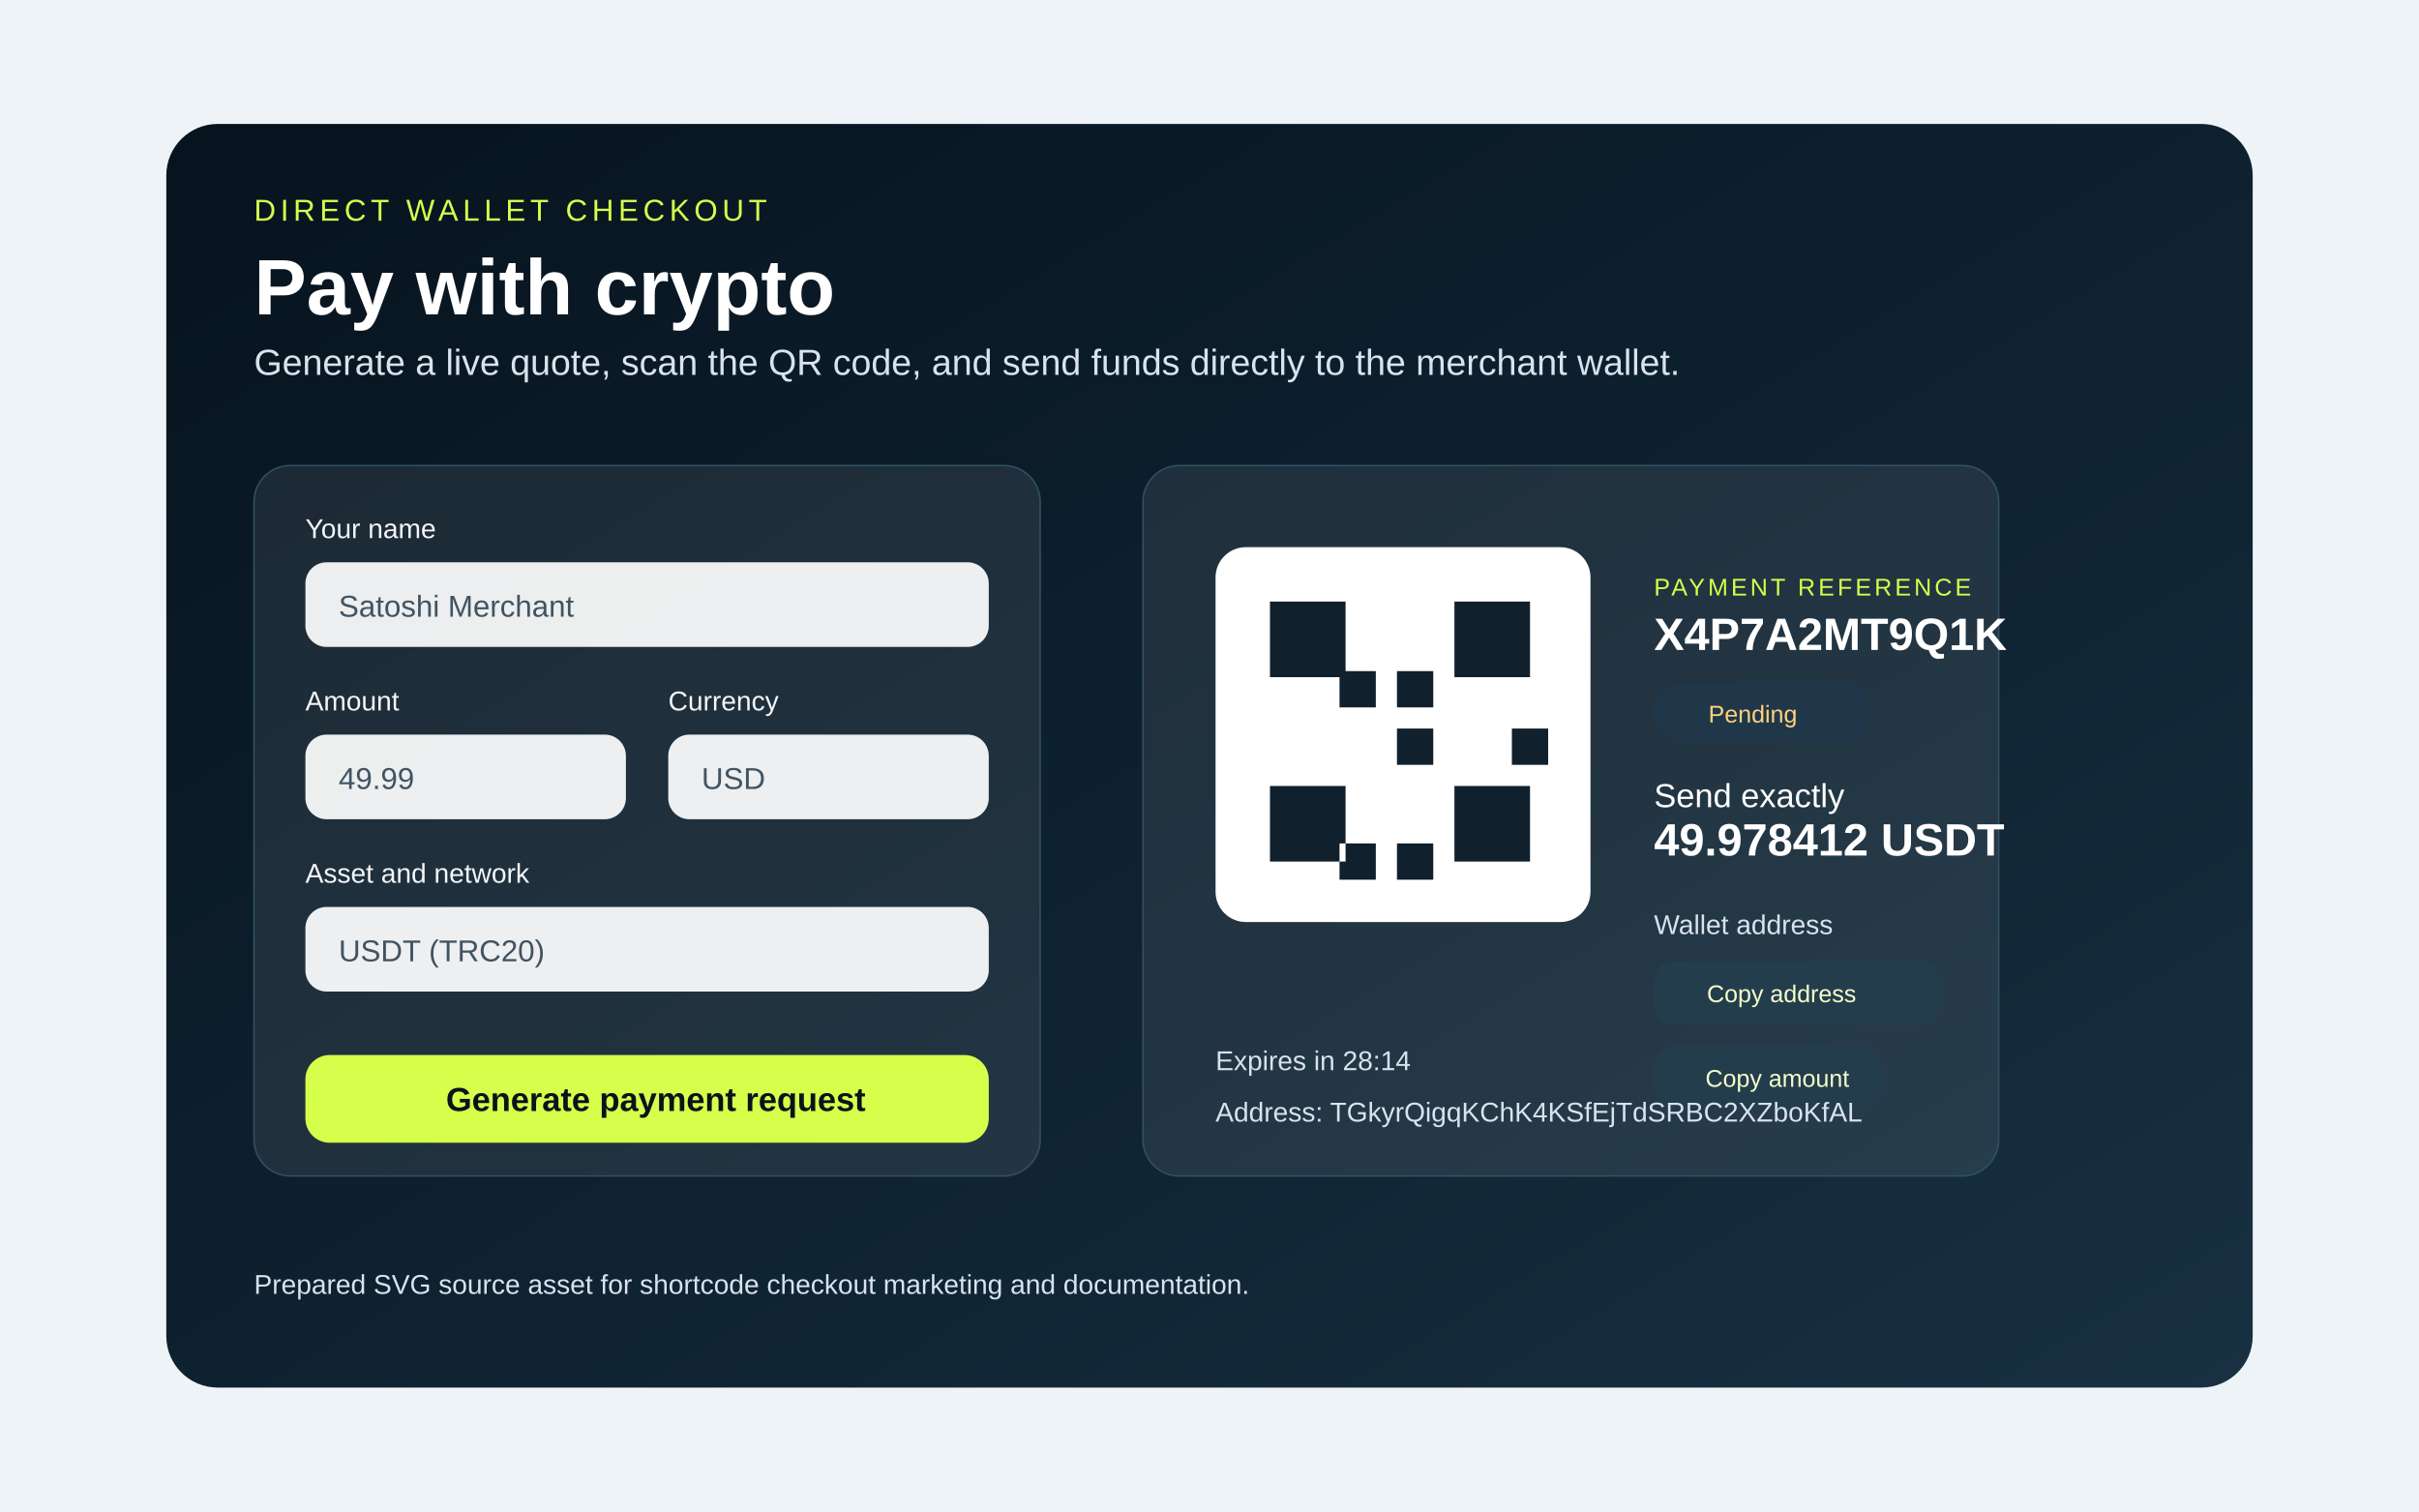
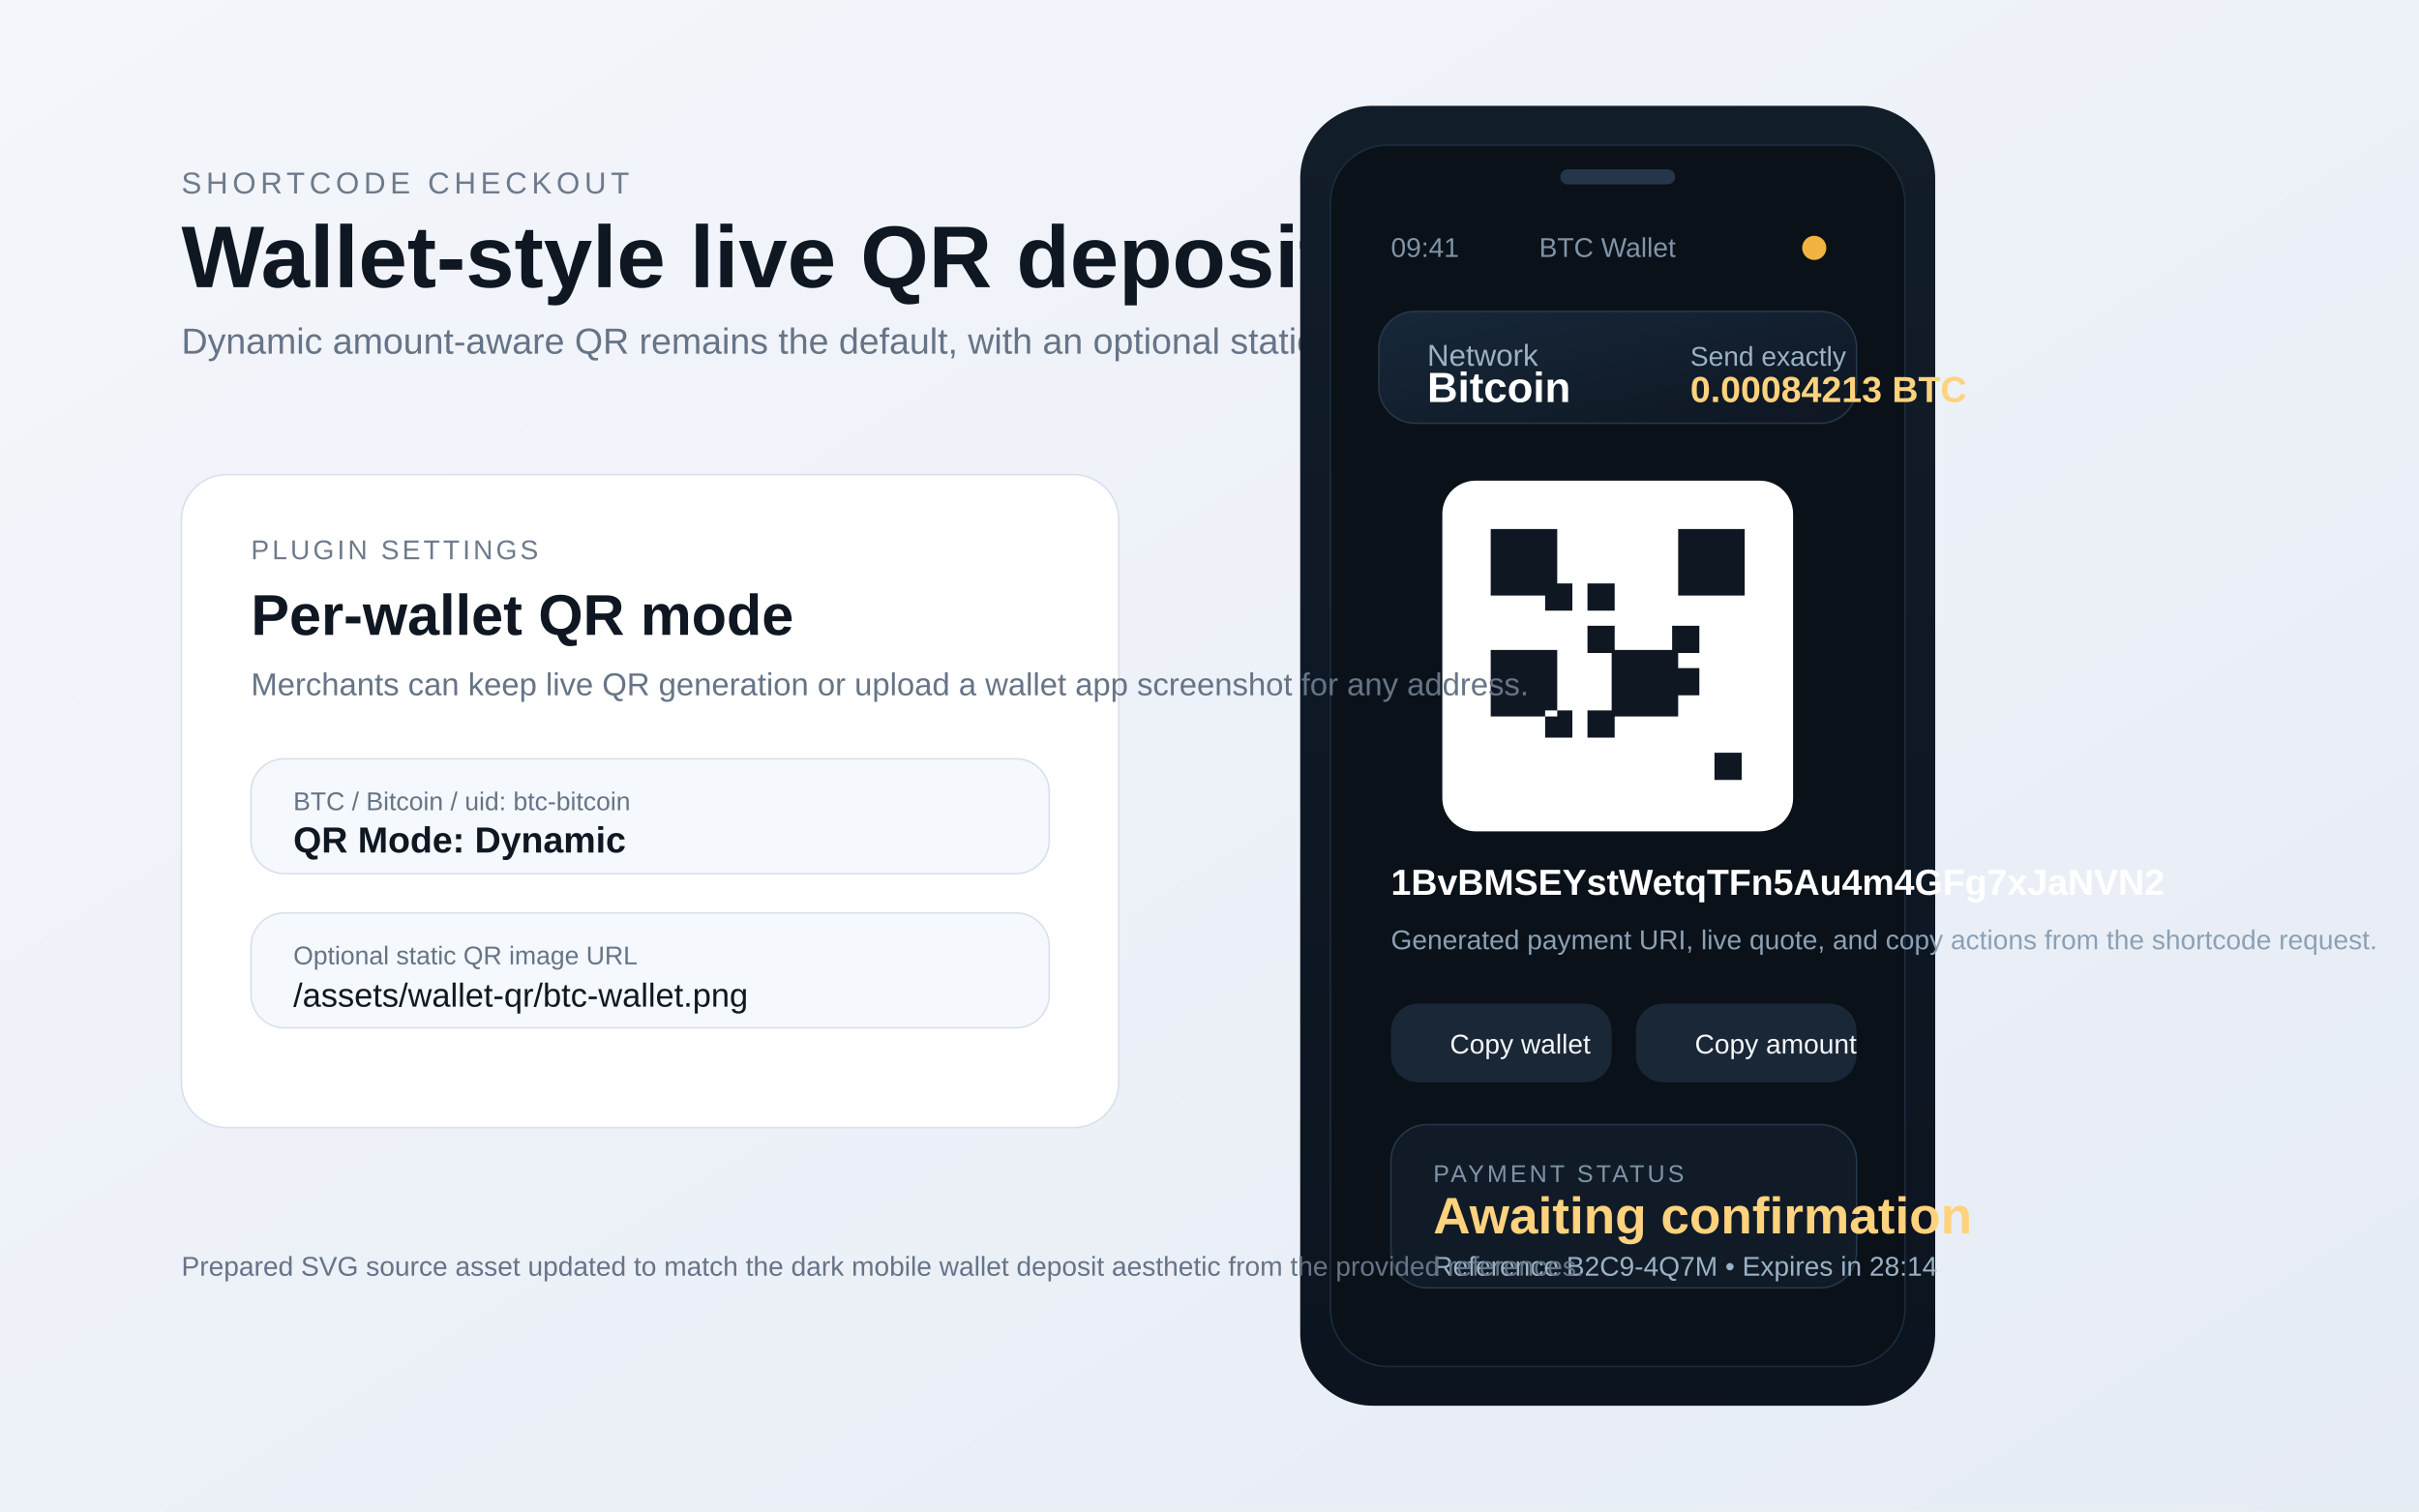
<svg xmlns="http://www.w3.org/2000/svg" width="1600" height="1000" viewBox="0 0 1600 1000" role="img" aria-labelledby="title desc">
  <defs>
-     <linearGradient id="panel" x1="0" x2="1" y1="0" y2="1">
-       <stop offset="0%" stop-color="#07131e" />
-       <stop offset="65%" stop-color="#102534" />
-       <stop offset="100%" stop-color="#183142" />
+     <linearGradient id="bg" x1="0" x2="1" y1="0" y2="1">
+       <stop offset="0%" stop-color="#f4f6fb" />
+       <stop offset="100%" stop-color="#e6ecf5" />
+     </linearGradient>
+     <linearGradient id="phone" x1="0" x2="0" y1="0" y2="1">
+       <stop offset="0%" stop-color="#121d2a" />
+       <stop offset="100%" stop-color="#0b141f" />
+     </linearGradient>
+     <linearGradient id="hero" x1="0" x2="1" y1="0" y2="1">
+       <stop offset="0%" stop-color="#17283a" />
+       <stop offset="100%" stop-color="#0e1621" />
    </linearGradient>
  </defs>
-   <rect width="1600" height="1000" fill="#eef3f8" />
-   <rect x="110" y="82" width="1380" height="836" rx="34" fill="url(#panel)" />
-   <text x="168" y="146" font-size="20" font-family="Arial, sans-serif" fill="#d6ff4b" letter-spacing="3">DIRECT WALLET CHECKOUT</text>
-   <text x="168" y="208" font-size="52" font-family="Arial, sans-serif" fill="#ffffff" font-weight="700">Pay with crypto</text>
-   <text x="168" y="248" font-size="24" font-family="Arial, sans-serif" fill="#d8e3ee">Generate a live quote, scan the QR code, and send funds directly to the merchant wallet.</text>
-   <rect x="168" y="308" width="520" height="470" rx="24" fill="#ffffff" fill-opacity="0.08" stroke="#315063" />
-   <text x="202" y="356" font-size="18" font-family="Arial, sans-serif" fill="#f4f6f8">Your name</text>
-   <rect x="202" y="372" width="452" height="56" rx="14" fill="#ffffff" fill-opacity="0.92" />
-   <text x="224" y="408" font-size="20" font-family="Arial, sans-serif" fill="#405463">Satoshi Merchant</text>
-   <text x="202" y="470" font-size="18" font-family="Arial, sans-serif" fill="#f4f6f8">Amount</text>
-   <rect x="202" y="486" width="212" height="56" rx="14" fill="#ffffff" fill-opacity="0.92" />
-   <text x="224" y="522" font-size="20" font-family="Arial, sans-serif" fill="#405463">49.99</text>
-   <text x="442" y="470" font-size="18" font-family="Arial, sans-serif" fill="#f4f6f8">Currency</text>
-   <rect x="442" y="486" width="212" height="56" rx="14" fill="#ffffff" fill-opacity="0.92" />
-   <text x="464" y="522" font-size="20" font-family="Arial, sans-serif" fill="#405463">USD</text>
-   <text x="202" y="584" font-size="18" font-family="Arial, sans-serif" fill="#f4f6f8">Asset and network</text>
-   <rect x="202" y="600" width="452" height="56" rx="14" fill="#ffffff" fill-opacity="0.92" />
-   <text x="224" y="636" font-size="20" font-family="Arial, sans-serif" fill="#405463">USDT (TRC20)</text>
-   <rect x="202" y="698" width="452" height="58" rx="16" fill="#d6ff4b" />
-   <text x="295" y="735" font-size="22" font-family="Arial, sans-serif" fill="#09131b" font-weight="700">Generate payment request</text>
-   <rect x="756" y="308" width="566" height="470" rx="24" fill="#ffffff" fill-opacity="0.08" stroke="#315063" />
-   <rect x="804" y="362" width="248" height="248" rx="20" fill="#ffffff" />
-   <path d="M840 398h50v50h-50zm172 0h-50v50h50zm-172 172h50v-50h-50zm172 0h-50v-50h50zm-126-126h24v24h-24zm38 0h24v24h-24zm0 38h24v24h-24zm38 38h24v24h-24zm-76 38h24v24h-24zm114-76h24v24h-24zm-76 76h24v24h-24z" fill="#10202c" />
-   <text x="1094" y="394" font-size="16" font-family="Arial, sans-serif" fill="#d6ff4b" letter-spacing="2">PAYMENT REFERENCE</text>
-   <text x="1094" y="430" font-size="30" font-family="Arial, sans-serif" fill="#ffffff" font-weight="700">X4P7A2MT9Q1K</text>
-   <rect x="1094" y="452" width="144" height="38" rx="19" fill="#203749" />
-   <text x="1130" y="478" font-size="16" font-family="Arial, sans-serif" fill="#ffd27d">Pending</text>
-   <text x="1094" y="534" font-size="22" font-family="Arial, sans-serif" fill="#ffffff">Send exactly</text>
-   <text x="1094" y="566" font-size="30" font-family="Arial, sans-serif" fill="#ffffff" font-weight="700">49.978412 USDT</text>
-   <text x="1094" y="618" font-size="18" font-family="Arial, sans-serif" fill="#d8e3ee">Wallet address</text>
-   <rect x="1094" y="636" width="190" height="42" rx="14" fill="#243d4d" />
-   <text x="1129" y="663" font-size="16" font-family="Arial, sans-serif" fill="#f5ffca">Copy address</text>
-   <rect x="1094" y="692" width="150" height="42" rx="14" fill="#243d4d" />
-   <text x="1128" y="719" font-size="16" font-family="Arial, sans-serif" fill="#f5ffca">Copy amount</text>
-   <text x="804" y="708" font-size="18" font-family="Arial, sans-serif" fill="#d8e3ee">Expires in 28:14</text>
-   <text x="804" y="742" font-size="18" font-family="Arial, sans-serif" fill="#d8e3ee">Address: TGkyrQigqKChK4KSfEjTdSRBC2XZboKfAL</text>
-   <text x="168" y="856" font-size="18" font-family="Arial, sans-serif" fill="#d8e3ee">Prepared SVG source asset for shortcode checkout marketing and documentation.</text>
+   <rect width="1600" height="1000" fill="url(#bg)" />
+   <text x="120" y="128" font-size="20" font-family="Arial, sans-serif" fill="#6e7b8d" letter-spacing="3">SHORTCODE CHECKOUT</text>
+   <text x="120" y="190" font-size="58" font-family="Arial, sans-serif" fill="#0f1722" font-weight="700">Wallet-style live QR deposit flow</text>
+   <text x="120" y="234" font-size="24" font-family="Arial, sans-serif" fill="#667487">Dynamic amount-aware QR remains the default, with an optional static QR fallback per wallet.</text>
+   <rect x="860" y="70" width="420" height="860" rx="48" fill="url(#phone)" />
+   <rect x="880" y="96" width="380" height="808" rx="38" fill="#0a1119" stroke="#1d2c3c" />
+   <rect x="1032" y="112" width="76" height="10" rx="5" fill="#25364a" />
+   <text x="920" y="170" font-size="18" font-family="Arial, sans-serif" fill="#7f94a8">09:41</text>
+   <text x="1018" y="170" font-size="18" font-family="Arial, sans-serif" fill="#7f94a8">BTC Wallet</text>
+   <circle cx="1200" cy="164" r="8" fill="#f3b340" />
+   <rect x="912" y="206" width="316" height="74" rx="24" fill="url(#hero)" stroke="#24384b" />
+   <text x="944" y="242" font-size="20" font-family="Arial, sans-serif" fill="#9bb1c5">Network</text>
+   <text x="944" y="266" font-size="28" font-family="Arial, sans-serif" fill="#ffffff" font-weight="700">Bitcoin</text>
+   <text x="1118" y="242" font-size="18" font-family="Arial, sans-serif" fill="#9bb1c5">Send exactly</text>
+   <text x="1118" y="266" font-size="24" font-family="Arial, sans-serif" fill="#ffd27d" font-weight="700">0.00084213 BTC</text>
+   <rect x="954" y="318" width="232" height="232" rx="22" fill="#ffffff" />
+   <path d="M986 350h44v44h-44zm124 0h44v44h-44zm-124 124h44v-44h-44zm124 0h-44v-44h44zm-88-88h18v18h-18zm28 0h18v18h-18zm0 28h18v18h-18zm28 28h18v18h-18zm-56 28h18v18h-18zm84-56h18v18h-18zm-56 56h18v18h-18zm84 28h18v18h-18zm-28-56h18v18h-18z" fill="#0f1722" />
+   <text x="920" y="592" font-size="24" font-family="Arial, sans-serif" fill="#ffffff" font-weight="700">1BvBMSEYstWetqTFn5Au4m4GFg7xJaNVN2</text>
+   <text x="920" y="628" font-size="18" font-family="Arial, sans-serif" fill="#8ca0b4">Generated payment URI, live quote, and copy actions from the shortcode request.</text>
+   <rect x="920" y="664" width="146" height="52" rx="18" fill="#192737" />
+   <rect x="1082" y="664" width="146" height="52" rx="18" fill="#192737" />
+   <text x="959" y="697" font-size="18" font-family="Arial, sans-serif" fill="#f4f7fb">Copy wallet</text>
+   <text x="1121" y="697" font-size="18" font-family="Arial, sans-serif" fill="#f4f7fb">Copy amount</text>
+   <rect x="920" y="744" width="308" height="108" rx="24" fill="#101b27" stroke="#24384b" />
+   <text x="948" y="782" font-size="16" font-family="Arial, sans-serif" fill="#7f94a8" letter-spacing="2">PAYMENT STATUS</text>
+   <text x="948" y="816" font-size="34" font-family="Arial, sans-serif" fill="#ffd27d" font-weight="700">Awaiting confirmation</text>
+   <text x="948" y="844" font-size="18" font-family="Arial, sans-serif" fill="#9bb1c5">Reference B2C9-4Q7M • Expires in 28:14</text>
+   <rect x="120" y="314" width="620" height="432" rx="30" fill="#ffffff" stroke="#d7dfeb" />
+   <text x="166" y="370" font-size="18" font-family="Arial, sans-serif" fill="#6e7b8d" letter-spacing="2">PLUGIN SETTINGS</text>
+   <text x="166" y="420" font-size="38" font-family="Arial, sans-serif" fill="#0f1722" font-weight="700">Per-wallet QR mode</text>
+   <text x="166" y="460" font-size="21" font-family="Arial, sans-serif" fill="#667487">Merchants can keep live QR generation or upload a wallet app screenshot for any address.</text>
+   <rect x="166" y="502" width="528" height="76" rx="22" fill="#f5f8fc" stroke="#d7dfeb" />
+   <text x="194" y="536" font-size="17" font-family="Arial, sans-serif" fill="#667487">BTC / Bitcoin / uid: btc-bitcoin</text>
+   <text x="194" y="564" font-size="24" font-family="Arial, sans-serif" fill="#0f1722" font-weight="700">QR Mode: Dynamic</text>
+   <rect x="166" y="604" width="528" height="76" rx="22" fill="#f5f8fc" stroke="#d7dfeb" />
+   <text x="194" y="638" font-size="17" font-family="Arial, sans-serif" fill="#667487">Optional static QR image URL</text>
+   <text x="194" y="666" font-size="22" font-family="Arial, sans-serif" fill="#0f1722">/assets/wallet-qr/btc-wallet.png</text>
+   <text x="120" y="844" font-size="18" font-family="Arial, sans-serif" fill="#667487">Prepared SVG source asset updated to match the dark mobile wallet deposit aesthetic from the provided references.</text>
</svg>
